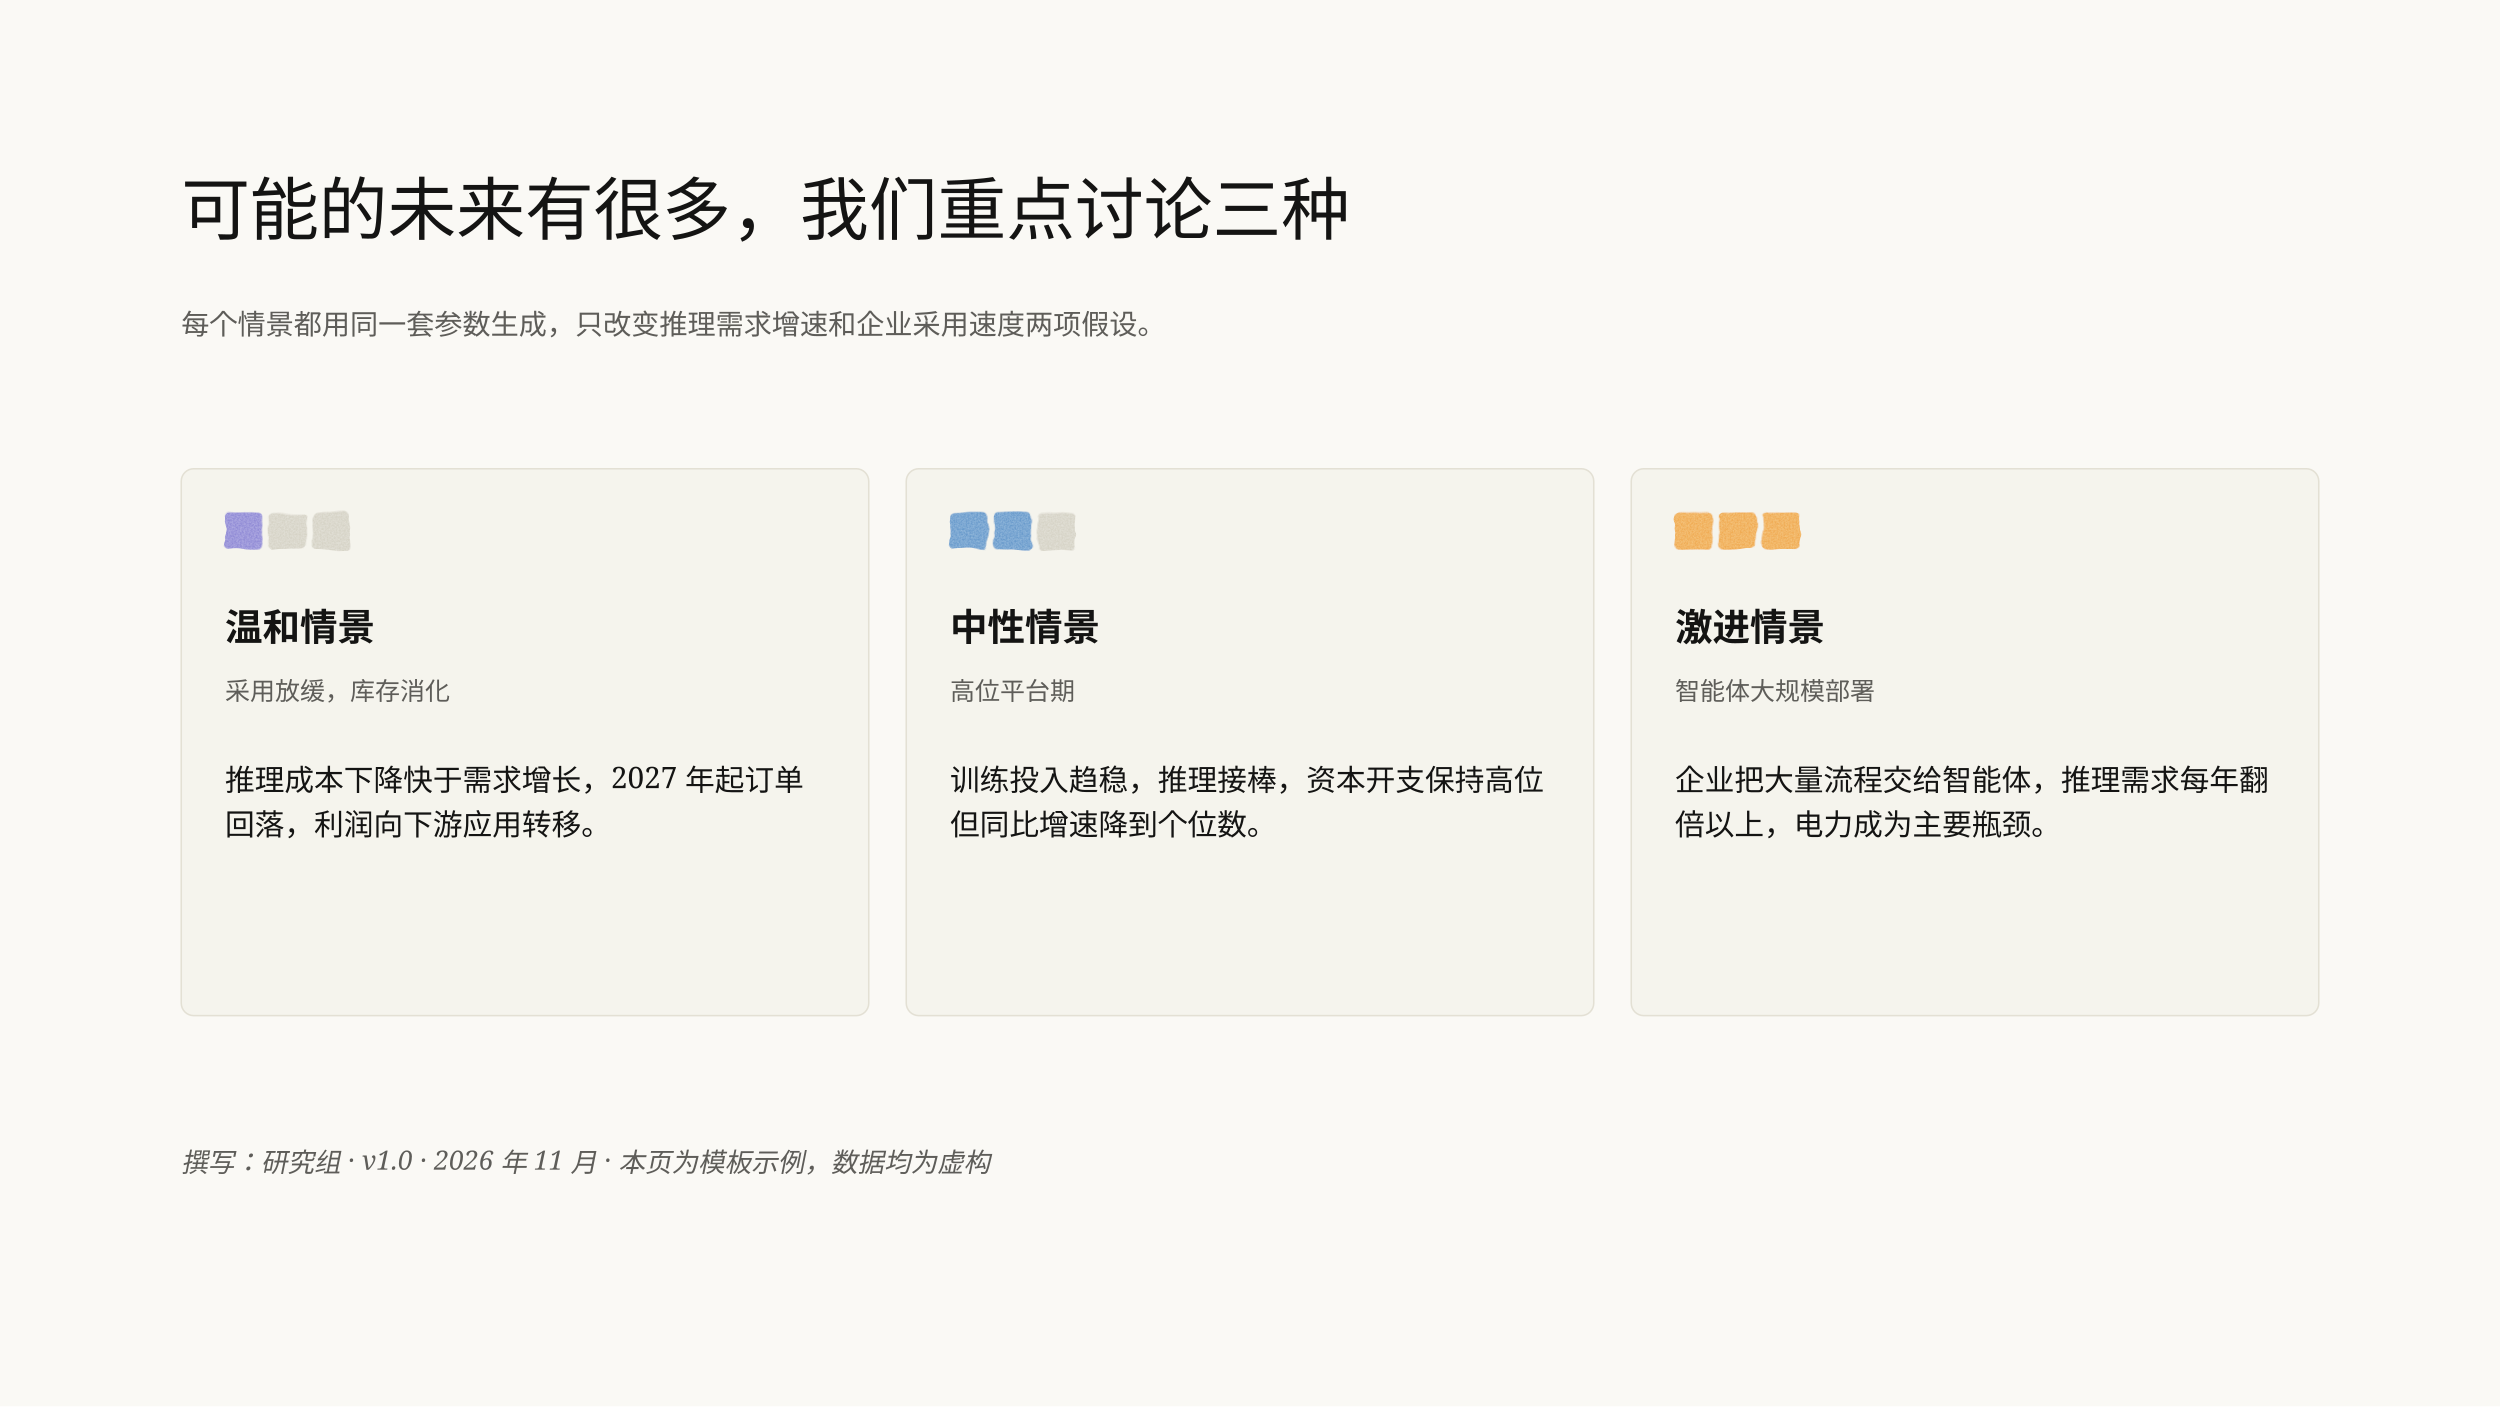
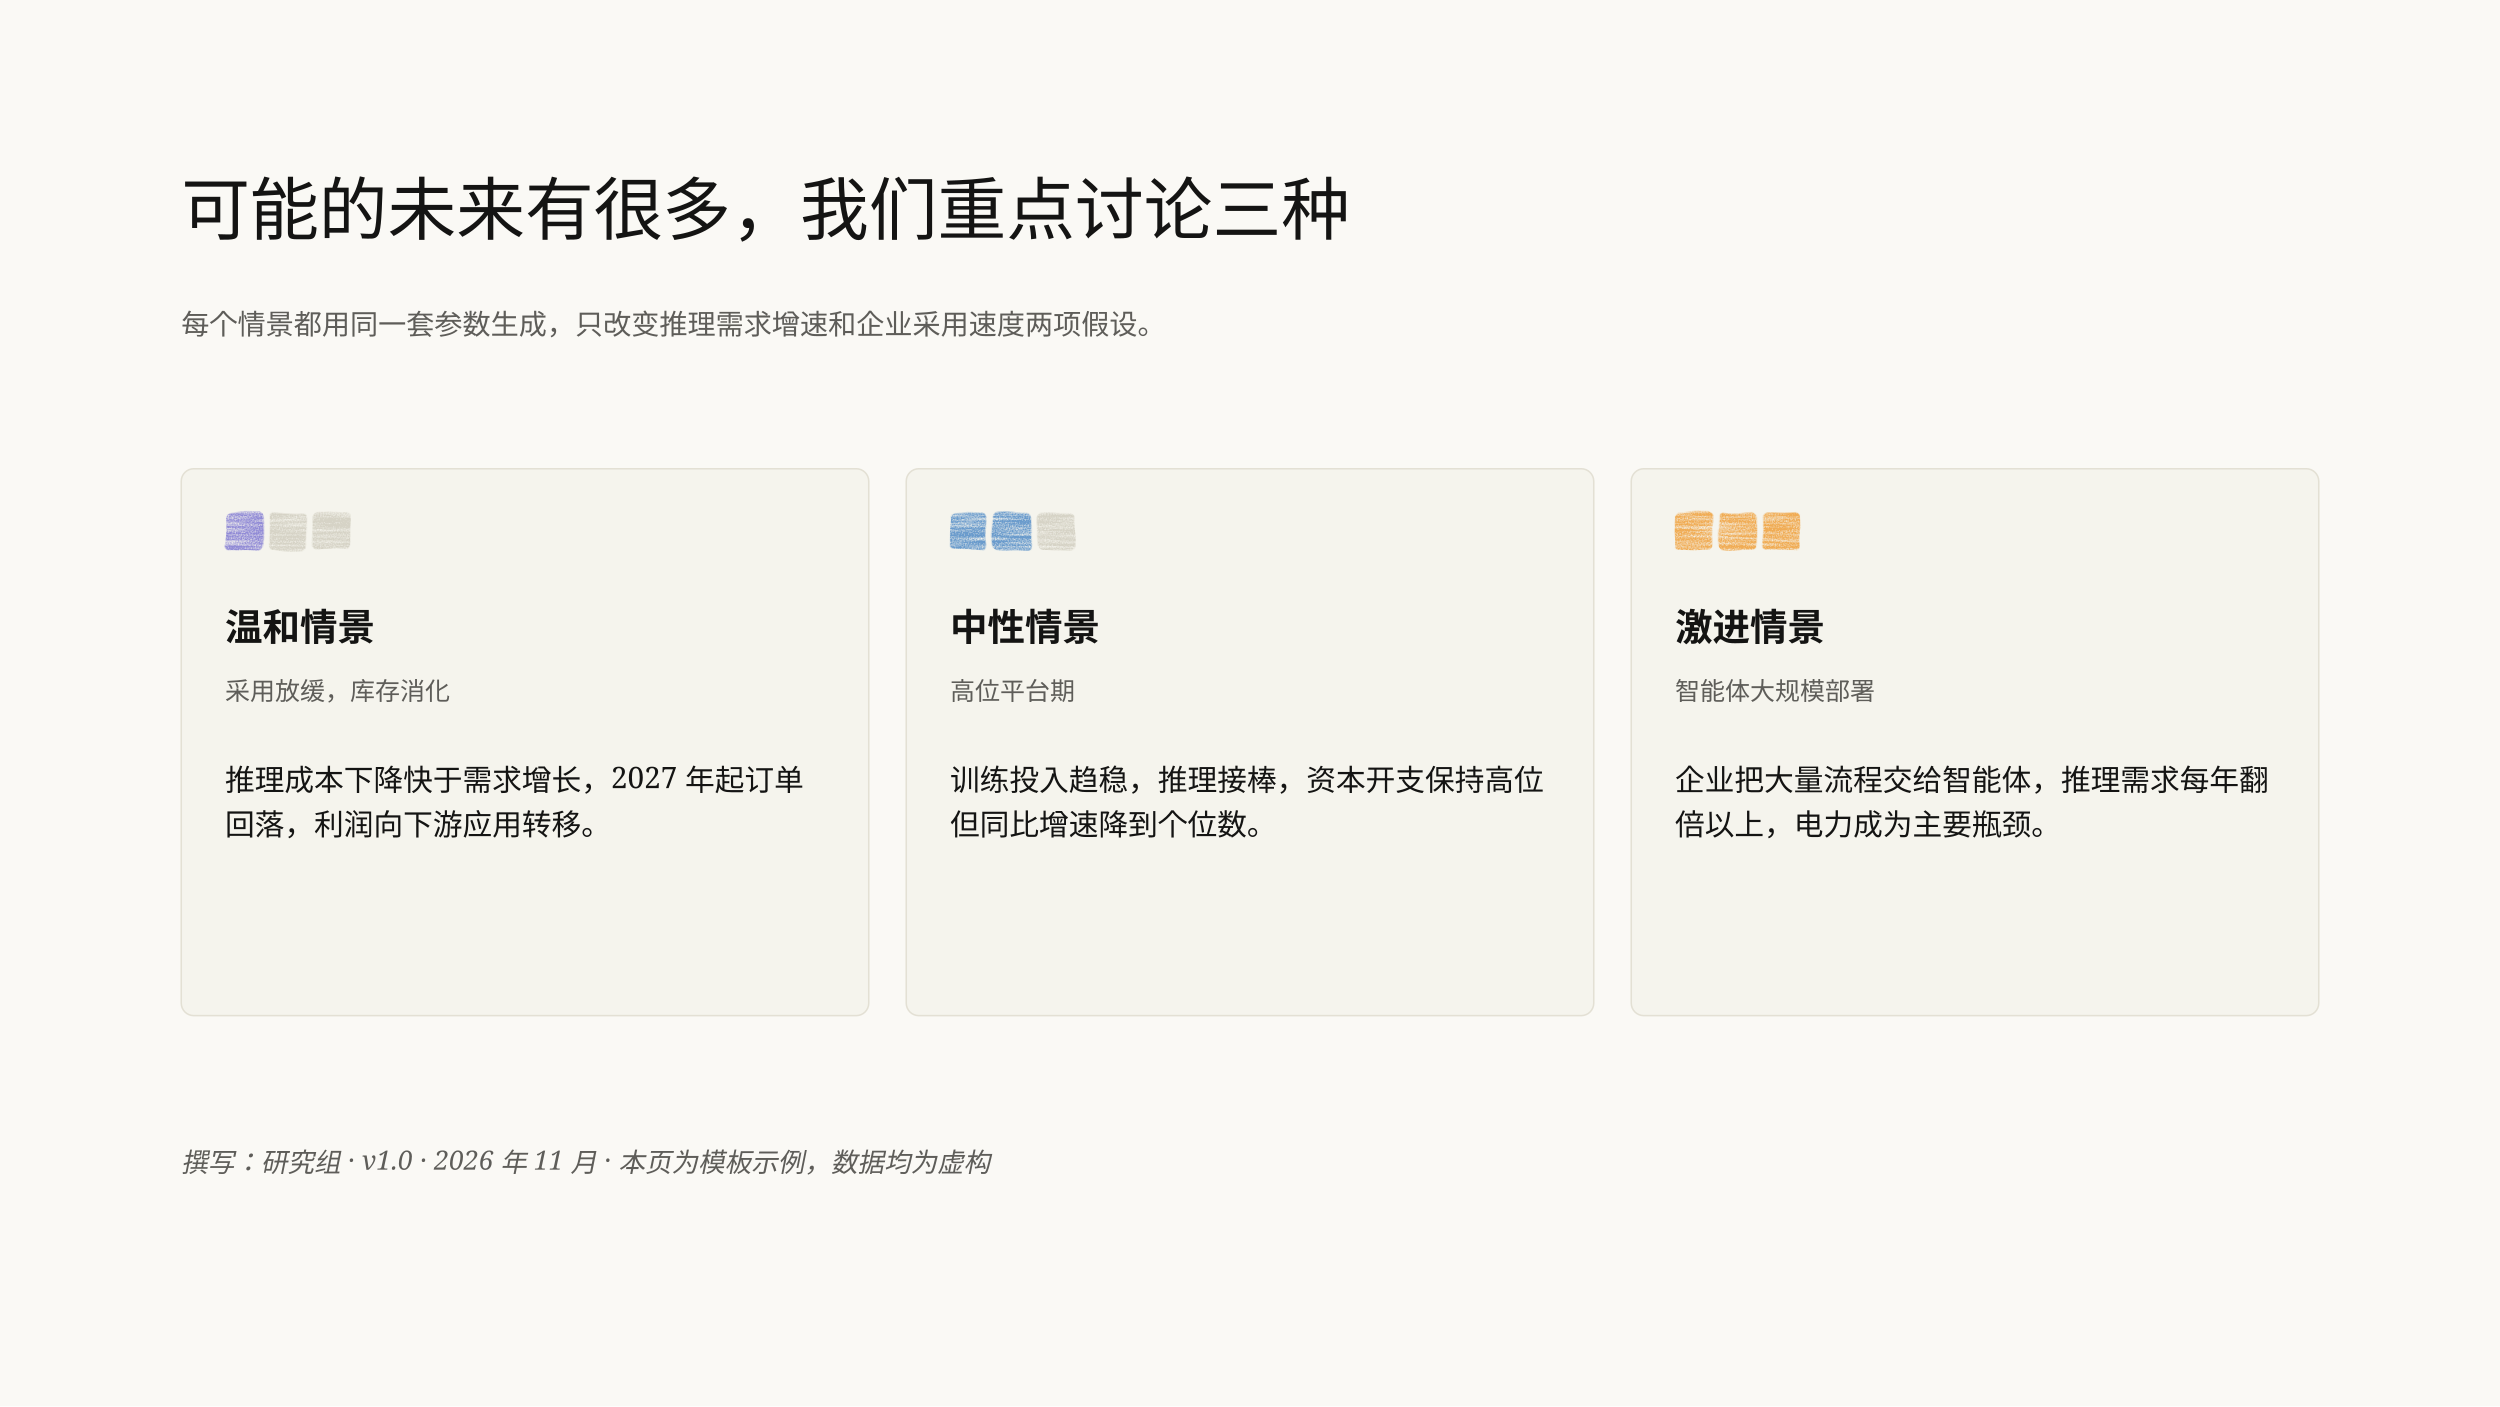
<svg xmlns="http://www.w3.org/2000/svg" width="1600" height="900" viewBox="0 0 1600 900" data-template="doc.essay-scenarios">
  <defs>
-     <filter id="essay-wc" x="-5%" y="-10%" width="110%" height="120%">
-       <feTurbulence type="fractalNoise" baseFrequency=".035 .09" numOctaves="3" seed="4" result="n" />
-       <feDisplacementMap in="SourceGraphic" in2="n" scale="4.0" result="d" />
-       <feTurbulence type="fractalNoise" baseFrequency=".9" numOctaves="2" seed="2" result="g" />
-       <feColorMatrix in="g" type="matrix" values="0 0 0 0 1  0 0 0 0 1  0 0 0 0 1  0 0 0 -.9 .7" result="gw" />
-       <feComposite in="gw" in2="d" operator="in" result="gt" />
-       <feBlend in="gt" in2="d" mode="soft-light" />
+     <filter id="essay-crayon" x="-6%" y="-12%" width="112%" height="124%">
+       <feTurbulence type="fractalNoise" baseFrequency="0.04" numOctaves="2" seed="7" result="w" />
+       <feDisplacementMap in="SourceGraphic" in2="w" scale="4.0" xChannelSelector="R" yChannelSelector="G" result="d" />
+       <feTurbulence type="fractalNoise" baseFrequency="0.025 0.55" numOctaves="2" seed="3" result="s" />
+       <feTurbulence type="fractalNoise" baseFrequency="1.1" numOctaves="1" seed="12" result="t" />
+       <feComposite in="s" in2="t" operator="arithmetic" k2=".6" k3=".55" result="st" />
+       <feColorMatrix in="st" type="matrix" values="0 0 0 0 0  0 0 0 0 0  0 0 0 0 0  -2.6 0 0 0 2.05" result="m" />
+       <feComposite in="d" in2="m" operator="in" />
    </filter>
    <linearGradient id="scrimB" x1="0" y1="0" x2="0" y2="1">
      <stop offset="0" stop-color="#000" stop-opacity="0" />
      <stop offset="1" stop-color="#000" stop-opacity="0.72" />
    </linearGradient>
    <linearGradient id="fadeW" x1="0" y1="0" x2="0" y2="1">
      <stop offset="0" stop-color="#fff" stop-opacity="0" />
      <stop offset="1" stop-color="#fff" stop-opacity="1" />
    </linearGradient>
  </defs>
  <rect x="0.0" y="0.0" width="1600.0" height="900.0" fill="#FAF9F5" data-role="ivory" />
  <text data-slot="heading" data-kind="text" data-max-chars="30" data-title="1" data-box="114.0,109.3,1372.0,48.0" x="116.0" y="150.0" font-family="'Source Serif 4','Noto Serif SC',serif" font-weight="400" font-size="44.0" fill="#141413" data-role="ink" text-anchor="start" data-font-role="serif">可能的未来有很多，我们重点讨论三种</text>
  <text data-slot="lede" data-kind="text" data-max-chars="60" data-box="114.0,196.2,1372.0,22.0" x="116.0" y="214.0" font-family="'Inter','Noto Sans SC',sans-serif" font-weight="400" font-size="18.0" fill="#5E5D59" data-role="mute" text-anchor="start" data-font-role="sans">每个情景都用同一套参数生成，只改变推理需求增速和企业采用速度两项假设。</text>
  <rect x="116.0" y="300.0" width="440.0" height="350.0" rx="8.0" fill="#F5F4ED" stroke="#E3E0D4" stroke-width="1" data-role="paper" />
  <text data-slot="title_1" data-kind="text" data-max-chars="10" data-box="142.0,386.9,388.0,28.0" x="144.0" y="410.0" font-family="'Inter','Noto Sans SC',sans-serif" font-weight="700" font-size="24.0" fill="#141413" data-role="ink" text-anchor="start" data-font-role="sans">温和情景</text>
  <text data-slot="sub_1" data-kind="text" data-max-chars="18" data-box="142.0,431.9,388.0,20.0" x="144.0" y="448.0" font-family="'Inter','Noto Sans SC',sans-serif" font-weight="400" font-size="16.0" fill="#5E5D59" data-role="mute" text-anchor="start" data-font-role="sans">采用放缓，库存消化</text>
  <text data-slot="text_1" data-kind="text" data-max-chars="70" data-lines="5" data-box="142.0,487.3,388.0,137.0" x="144.0" y="506.0" font-family="'Source Serif 4','Noto Serif SC',serif" font-weight="400" font-size="19.0" fill="#141413" data-role="ink" text-anchor="start" data-font-role="serif">
    <tspan x="144.0" dy="0">推理成本下降快于需求增长，2027 年起订单</tspan>
    <tspan x="144.0" dy="28.5">回落，利润向下游应用转移。</tspan>
  </text>
  <rect x="580.0" y="300.0" width="440.0" height="350.0" rx="8.0" fill="#F5F4ED" stroke="#E3E0D4" stroke-width="1" data-role="paper" />
  <text data-slot="title_2" data-kind="text" data-max-chars="10" data-box="606.0,386.9,388.0,28.0" x="608.0" y="410.0" font-family="'Inter','Noto Sans SC',sans-serif" font-weight="700" font-size="24.0" fill="#141413" data-role="ink" text-anchor="start" data-font-role="sans">中性情景</text>
  <text data-slot="sub_2" data-kind="text" data-max-chars="18" data-box="606.0,431.9,388.0,20.0" x="608.0" y="448.0" font-family="'Inter','Noto Sans SC',sans-serif" font-weight="400" font-size="16.0" fill="#5E5D59" data-role="mute" text-anchor="start" data-font-role="sans">高位平台期</text>
  <text data-slot="text_2" data-kind="text" data-max-chars="70" data-lines="5" data-box="606.0,487.3,388.0,137.0" x="608.0" y="506.0" font-family="'Source Serif 4','Noto Serif SC',serif" font-weight="400" font-size="19.0" fill="#141413" data-role="ink" text-anchor="start" data-font-role="serif">
    <tspan x="608.0" dy="0">训练投入趋稳，推理接棒，资本开支保持高位</tspan>
    <tspan x="608.0" dy="28.5">但同比增速降到个位数。</tspan>
  </text>
  <rect x="1044.0" y="300.0" width="440.0" height="350.0" rx="8.0" fill="#F5F4ED" stroke="#E3E0D4" stroke-width="1" data-role="paper" />
  <text data-slot="title_3" data-kind="text" data-max-chars="10" data-box="1070.0,386.9,388.0,28.0" x="1072.0" y="410.0" font-family="'Inter','Noto Sans SC',sans-serif" font-weight="700" font-size="24.0" fill="#141413" data-role="ink" text-anchor="start" data-font-role="sans">激进情景</text>
  <text data-slot="sub_3" data-kind="text" data-max-chars="18" data-box="1070.0,431.9,388.0,20.0" x="1072.0" y="448.0" font-family="'Inter','Noto Sans SC',sans-serif" font-weight="400" font-size="16.0" fill="#5E5D59" data-role="mute" text-anchor="start" data-font-role="sans">智能体大规模部署</text>
  <text data-slot="text_3" data-kind="text" data-max-chars="70" data-lines="5" data-box="1070.0,487.3,388.0,137.0" x="1072.0" y="506.0" font-family="'Source Serif 4','Noto Serif SC',serif" font-weight="400" font-size="19.0" fill="#141413" data-role="ink" text-anchor="start" data-font-role="serif">
    <tspan x="1072.0" dy="0">企业把大量流程交给智能体，推理需求每年翻</tspan>
    <tspan x="1072.0" dy="28.5">倍以上，电力成为主要瓶颈。</tspan>
  </text>
-   <g filter="url(#essay-wc)">
+   <g filter="url(#essay-crayon)">
    <rect x="144.0" y="328.0" width="24.0" height="24.0" rx="3.0" fill="#918BD6" data-role="purple" />
    <rect x="172.0" y="328.0" width="24.0" height="24.0" rx="3.0" fill="#D6D3C6" data-role="tile" />
    <rect x="200.0" y="328.0" width="24.0" height="24.0" rx="3.0" fill="#D6D3C6" data-role="tile" />
    <rect x="608.0" y="328.0" width="24.0" height="24.0" rx="3.0" fill="#6A9BCC" data-role="blue" />
    <rect x="636.0" y="328.0" width="24.0" height="24.0" rx="3.0" fill="#6A9BCC" data-role="blue" />
    <rect x="664.0" y="328.0" width="24.0" height="24.0" rx="3.0" fill="#D6D3C6" data-role="tile" />
    <rect x="1072.0" y="328.0" width="24.0" height="24.0" rx="3.0" fill="#F0AC54" data-role="amber" />
    <rect x="1100.0" y="328.0" width="24.0" height="24.0" rx="3.0" fill="#F0AC54" data-role="amber" />
    <rect x="1128.0" y="328.0" width="24.0" height="24.0" rx="3.0" fill="#F0AC54" data-role="amber" />
  </g>
  <text data-slot="credits" data-kind="text" data-max-chars="48" data-box="114.0,733.0,1372.0,21.0" x="116.0" y="750.0" font-family="'Source Serif 4','Noto Serif SC',serif" font-weight="400" font-size="17.0" fill="#5E5D59" data-role="mute" text-anchor="start" data-font-role="serif" font-style="italic">撰写：研究组 · v1.0 · 2026 年 11 月 · 本页为模板示例，数据均为虚构</text>
  <g id="guides" display="none" />
</svg>
